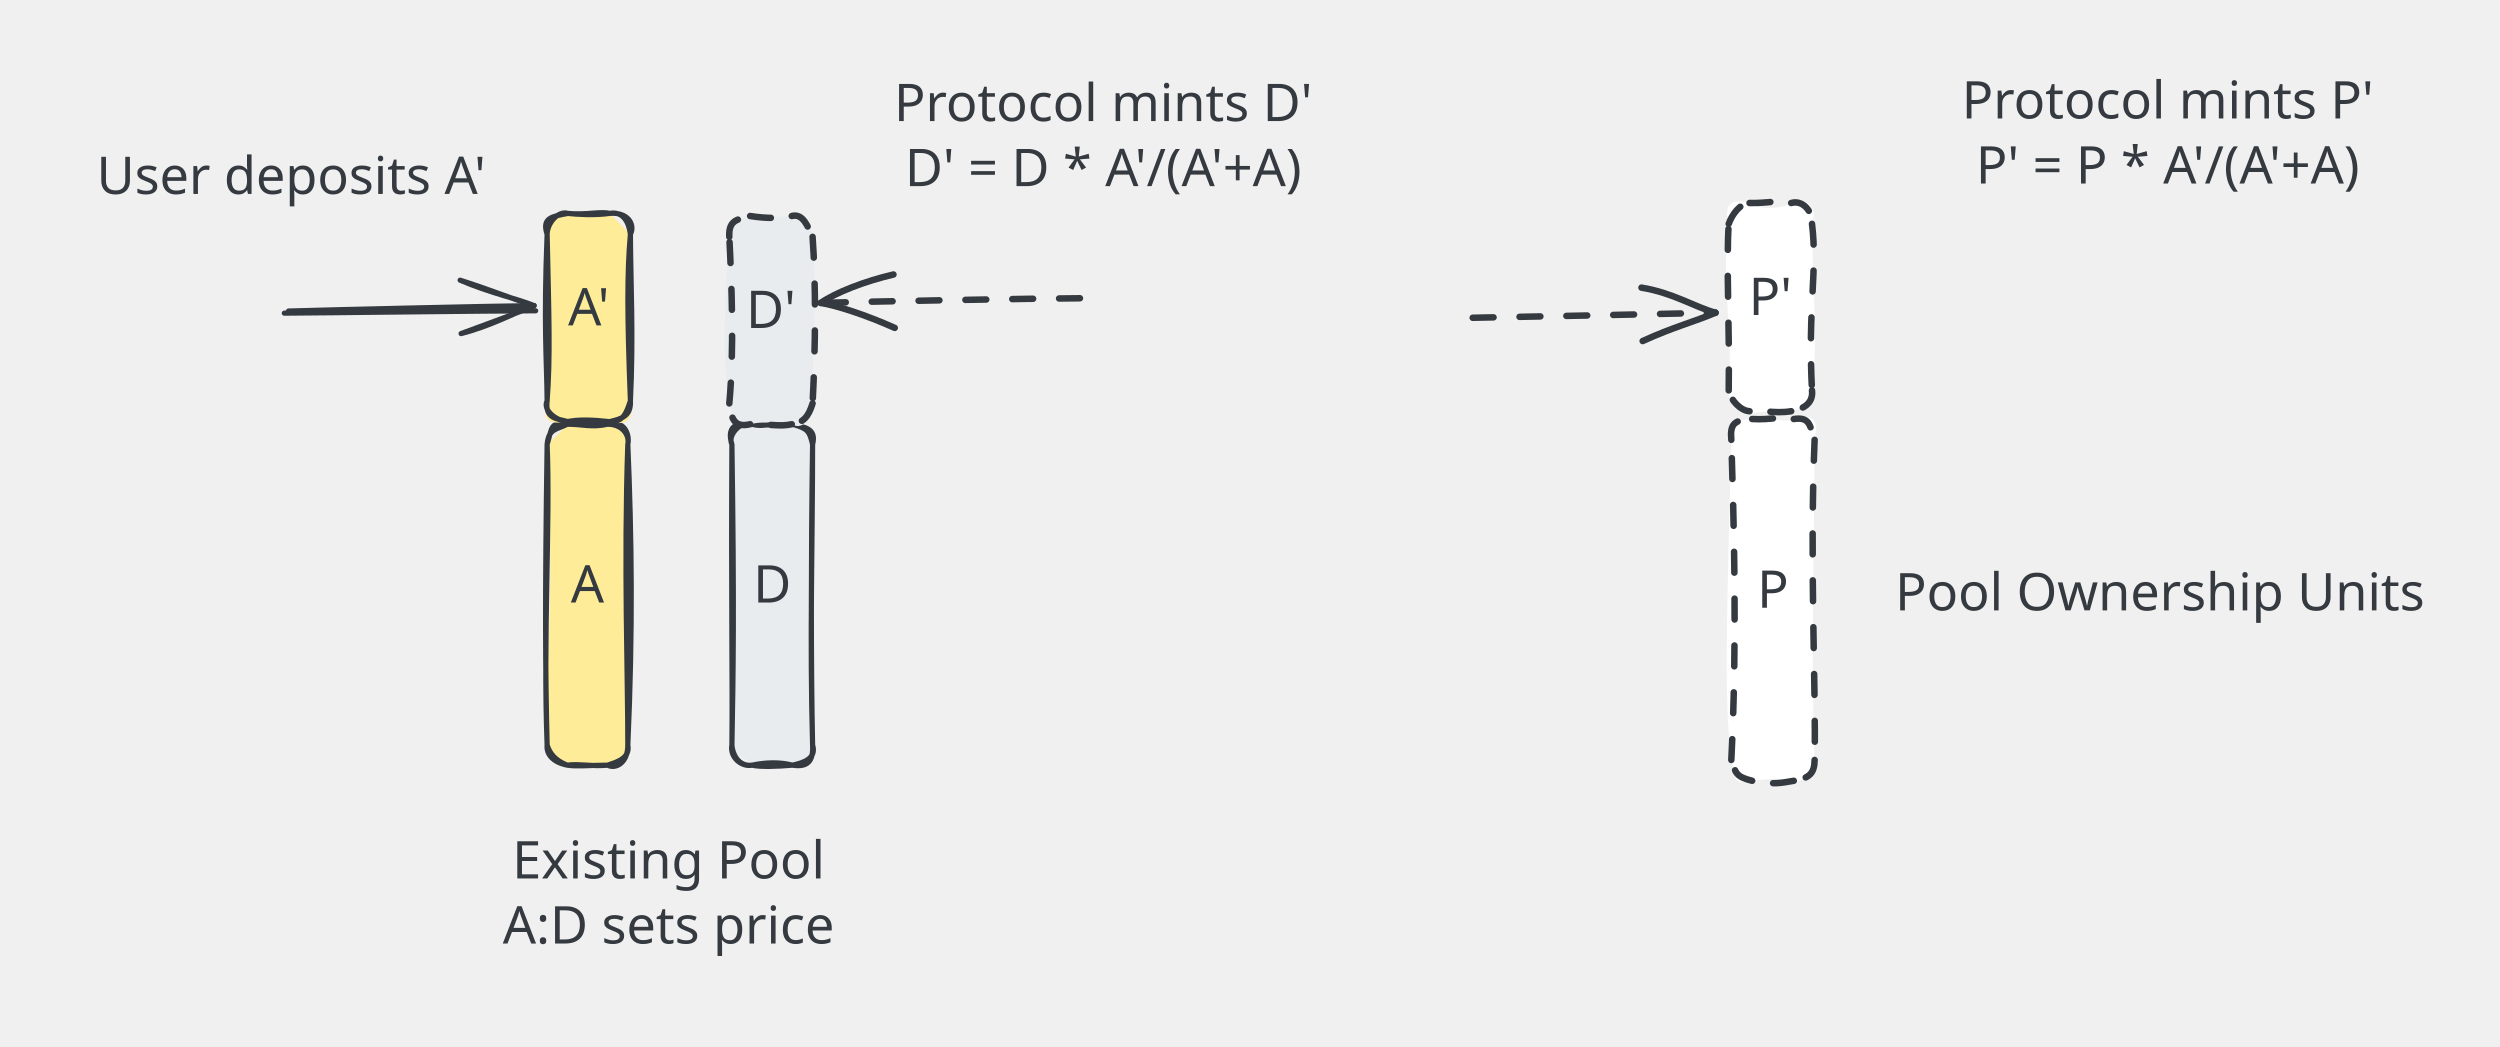
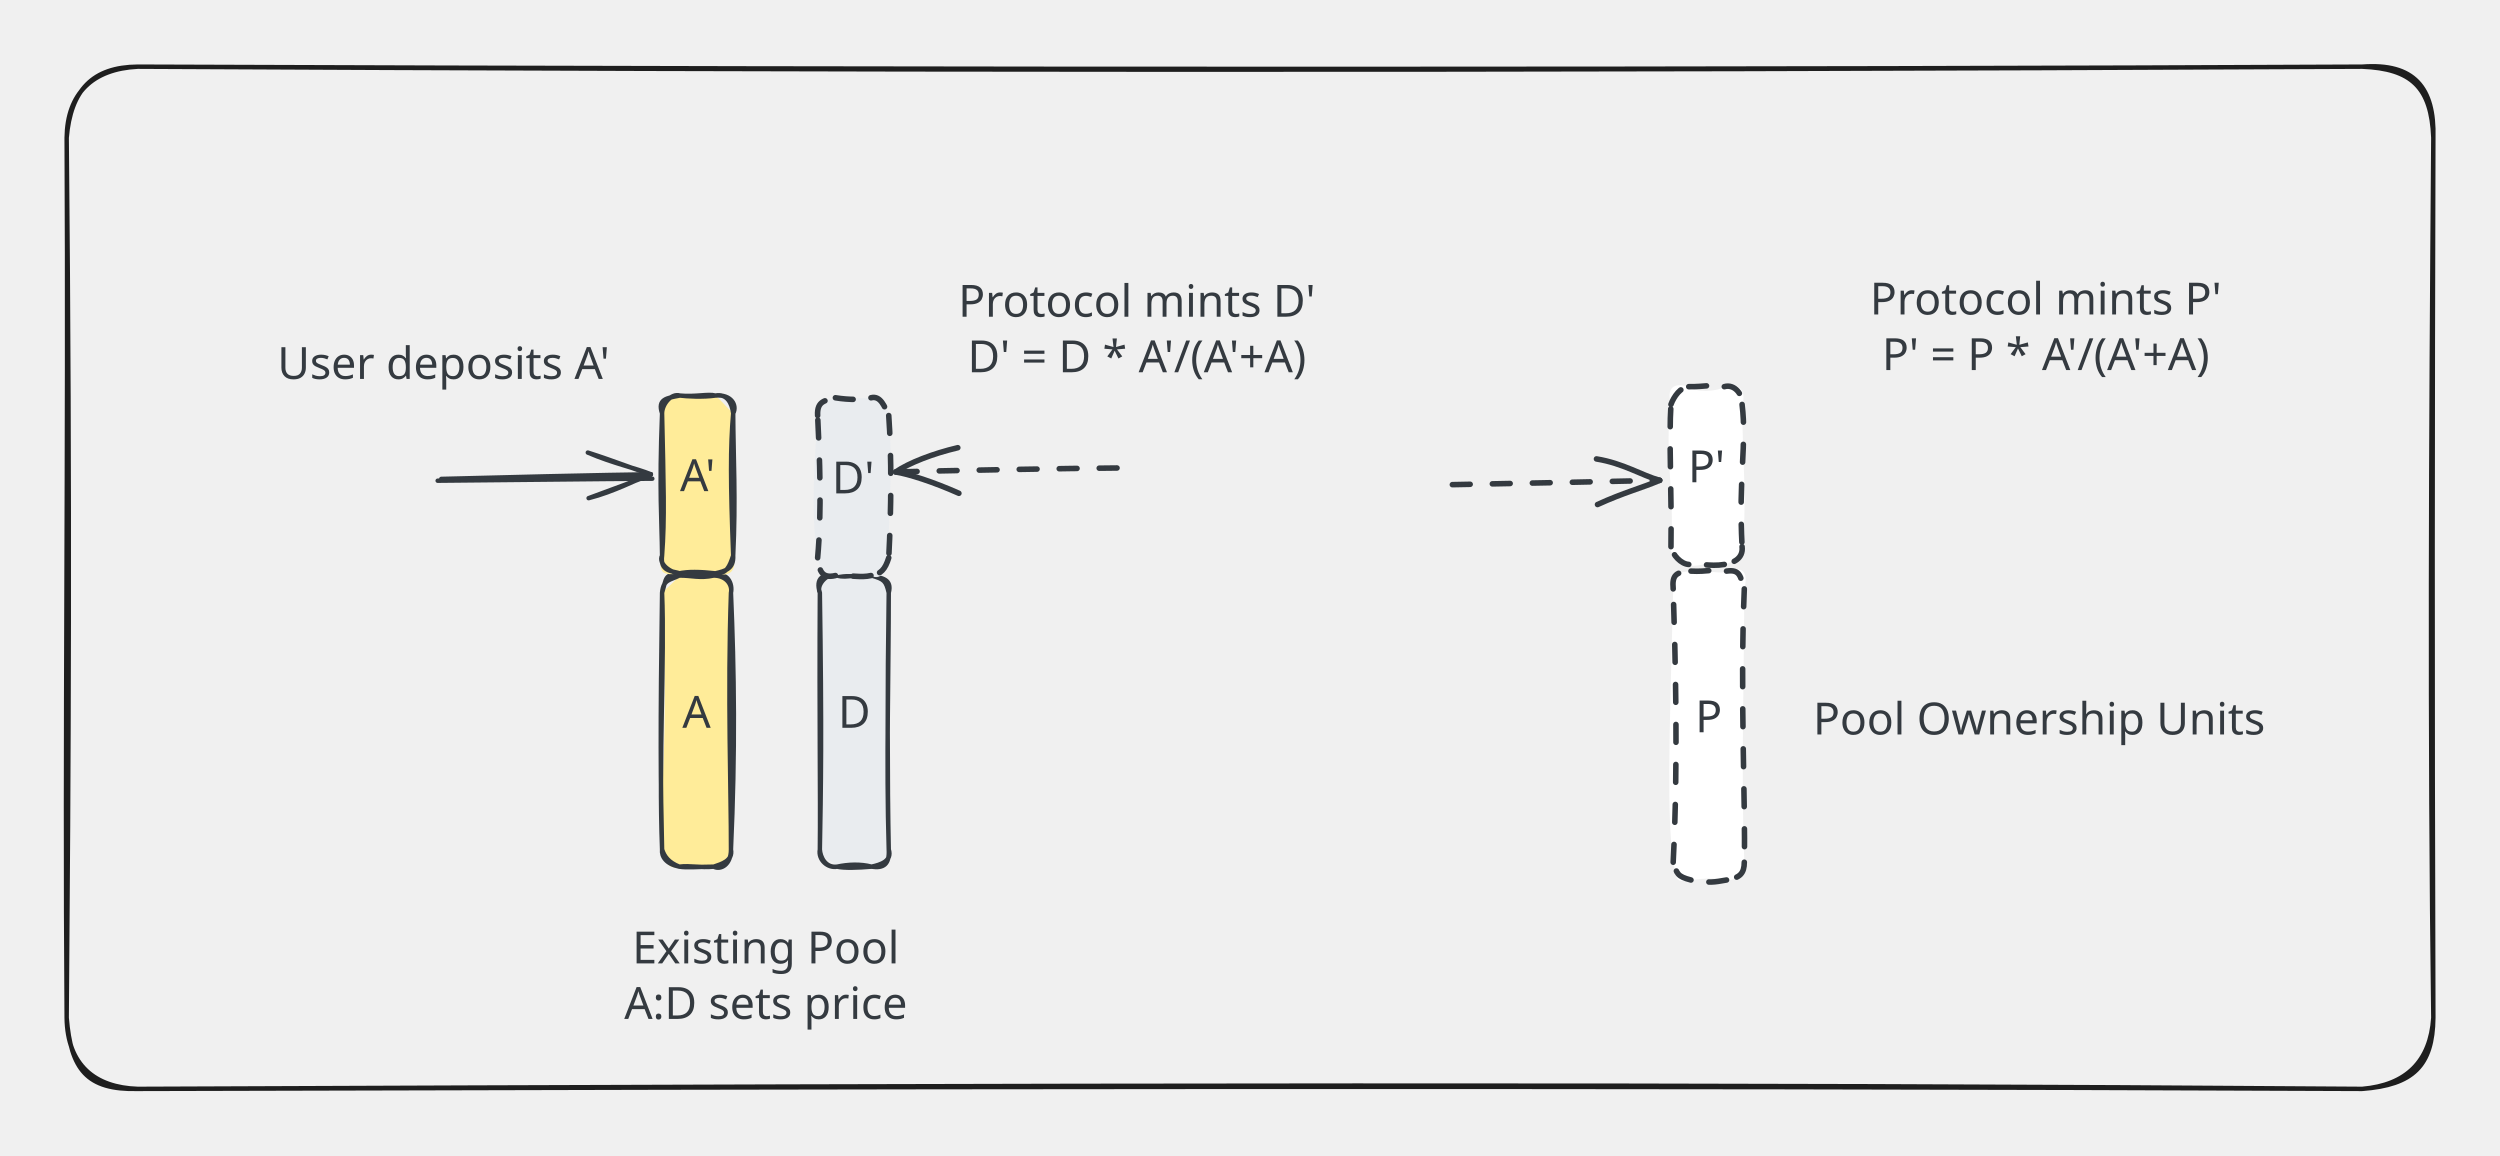
- <svg xmlns="http://www.w3.org/2000/svg" version="1.1" viewBox="0 0 960.57 402" width="1921.14" height="804">
+ <svg xmlns="http://www.w3.org/2000/svg" version="1.1" viewBox="0 0 1125 520" width="2250" height="1040">
  
-   eyJ2ZXJzaW9uIjoiMSIsImVuY29kaW5nIjoiYnN0cmluZyIsImNvbXByZXNzZWQiOnRydWUsImVuY29kZWQiOiJ4nN1bW1PbSFx1MDAxNn7Pr3CxXHUwMDBm7M4mSt8vqZpcdTAwMDfA3Fx0XHUwMDE4sFx0sJmihCzbMrJkJDlcdTAwMDam8t+nJVx1MDAxM0uWfLdcdTAwMDTOulLBbrXcp1vnO9+5+e9cdTAwMGal0kbw3DU3vpQ2zCdDt626p/c3PobjP0zPt1xcR11C0Wff7XlGNLNcdTAwMTVcdTAwMDRd/8vnz3q3qzWt4N51XHUwMDFmNMPtXGZuM22zYzqBryb+T30ulf6O/k8s5JlGoDtN24xuiC7Fa0Eg0qOnrlx1MDAxM61cdTAwMGJcdTAwMTmUhELI2HCG5ZfVeoFZV5dcdTAwMWK67ZvxlXBoo3tJrk6r7Zdr7Fx1MDAxOUfGXHUwMDFkPT3xvXq8bMOy7cvg2Y7E8l21+/iaXHUwMDFmeO6D+c2qXHUwMDA3rV9HkFx1MDAxOJ90l+f2mi3H9MPtw+Go29Vccit4jrZcdTAwMDeGo4Mz+FKKR57UJ47k8HN4XHUwMDA3kTS19o5ru1649r8wwTpcdTAwMDHx6ve68dBUXCI49XhOo2FcdTAwMWFSxnP6rzvCUFx1MDAwM8lcdTAwMTckwykt02q2glBaXGY0mXzxWFx1MDAxNDM6dFxuiGBMwnhcdTAwMGbh+t3DevT8/4pP2tM75mF4h9Oz7eRxOfXX4/qlJ7Gm4NeRn/FcdTAwMDbD+btpXHJLatmIplx1MDAwNeZTMNx5Qi3OXHUwMDFh9nHX3NlrNFx1MDAwZXf0o/vrXHUwMDBi/Oy5XHUwMDFiw3k/X9/F4ve6dX2gZZAjytRBSIlIrIe25Tyk92a7xkOsmFx1MDAxZlx1MDAxMlx1MDAxYskgYkTOXHUwMDA0XHUwMDE46EQoXHUwMDAwIFx1MDAxOEJUkrmhMH7P61xyXHUwMDA1zDVJXCLtpFx1MDAxYyFAR4BBiVhcdFx1MDAxOKY0XHKzkVx1MDAwNVx1MDAwNsRcdTAwMWGEobJcdTAwMGJBKZVAoCwwXHUwMDEwTVx1MDAwM1x1MDAwMVwiTkK1gGJ1JIxcXMiofJ5aXHUwMDE5S+U6waX1XHUwMDEyPlx1MDAwM1x1MDAwNEZG9/SOZT+PPMNIXdVcdTAwMTFubYxcZm3ZVjPU2lxyQ4lqeiNcblx1MDAxZFiKXFyGXHUwMDEzOla9njT/hlpHt1x1MDAxY9M7nMdqu57VtFx1MDAxY92uZsVQOzZcdTAwMGaG1ktLPKZ73TfDq+G4mFxuxun0hPBETCp9kUJSPD8m0ddcdTAwMWbshFwiO9h96Gzvnu/3XHUwMDFlK9f7641JkZiRXHUwMDA3PU1CYT70hNSGXGKm4Dfjp17r211cdTAwMGa89JE8cSq1ro1ku+Msxk9CMk6SuCiCn9BELCBcdTAwMTT+g1x1MDAxNMyNhfF7XnMscI1FiieARIzCXHUwMDExZFx1MDAxNMZPVGNcdTAwMTEksICESY54XHUwMDE2XHUwMDE5Y/iJMkGQeiBsdSSswE9cdTAwMDAlxC2an8pcdTAwMDXx01xms53mp/JcdTAwMWLyXHUwMDEzXHUwMDAyMj06xCQlyk9njM7PT/3tZlNcdTAwMDadr1x1MDAxNdC5uji7dM/L/UZ5vTGZXHSfXHUwMDEyxJFr+IRm81x1MDAxM5ej9Fx1MDAxNEv2i55cdTAwMDBcdTAwMTJcdTAwMTJcdTAwMDCGc3BcdTAwMWFzpKfBw//avr2pdT+Vz3Y+iYvb5nWluu95o2z1SyV1z3P7XHR++jj+e2fRnlmt7l3XPXLpXlbuL1x1MDAwZVx1MDAxYu3tu1x1MDAxYVuI9iTgyfRAQbRcdTAwMDfBxMBcZkNEkeB8ft5cdTAwMWK/6fXGXHUwMDE4plx1MDAxYeeRw4WR5Fx1MDAxMI1cIo5ArVx1MDAxOJ9cdTAwMTBcbo1E4aDysVVEyOB8zFx1MDAwN7hiZynoe0ZmkWLSXHUwMDA1XHUwMDE0c8XIbLMg6pvBXGKZ0GzzLblcdTAwMGZPTFx1MDAxZEpcdTAwMTWmKIc4MWFcdTAwMTYsr472atVcdTAwMWJcIlx1MDAxZu9cdTAwMWZbXHUwMDAxxe3mo167zlx1MDAxNZZ13W+Z+eJSprmvoNgsXHUwMDBm7oM49EZDl3CtuG9cdTAwMTZHbYPybf+FdNjzzcWB3r+6NcyT49nUN7hcdTAwMTlcdTAwMDJ0fPB17+Gb0yFeXHUwMDFi3Fx1MDAxOOfO2dF8lDqb+1x1MDAwNFx1MDAxN4CAJNxcbuE+PJH7uFx1MDAxNJJzXG7Q3CBcdTAwMWJ/mGvNfeqMNYojjWZQUDxcbjiCXG6iPlx1MDAwNDSJXCKwcYYkloRmITeG+jBcdTAwMTKUMZRH+mNp6lx1MDAxM1x1MDAwMlEuXHUwMDE20MtcdTAwMTWDvqKob1x1MDAwNiNkor6cqW9cdTAwMTIg8eSAj0MhKU9a2FmAvL/dr3Z653bvabdaMV9AXHUwMDAzeMetdWe9VF0gXHUwMDE54ObqfSq/XHUwMDE2h8hnXHUwMDE4c1x1MDAxNbaxMXWBRL7rXHUwMDE1glx1MDAxMlx1MDAxM8IwIPHkd0AggVxiyqQ2XHUwMDE2isDdJ8tcdTAwMGYsp1mquK5d+u5sfSmXfDPwS13PMsxl0Vx1MDAxObjdSdBcdTAwMWPZSVx1MDAxYYfzSjNcdTAwMTdGXHRejjTJlKI2gigsXHUwMDFjzM+arFLv7Tdd2dvqeKAsbm72+rs3a1x1MDAwZVJKxCBkVLGxXG7G2KijiiVMiZJcdTAwMTNkXHUwMDE5XHUwMDFlWVXEj2FcbmtcdTAwMTIskKJ29G6ZUlx1MDAxZYa4XHUwMDEwXHUwMDAynFTOQiFb802vVDe7rm8pZCxcdTAwMWY9Llx1MDAwYtLJ61x1MDAxN0mdXGKD9OhcdTAwMTCWXHUwMDEyQk5cdTAwMThcdTAwMDLz95r0TtjRzW3r8OXppbd9te/d3l3C2prDUlx1MDAxMKnhqJagXHUwMDE0jifdtFxillxmp0TJK4/DNFx1MDAxZTIpQOpr+Fx1MDAxOFc2y6NcdTAwMTBxXHUwMDE1MCoyezdXNkQlwlx1MDAxNL5d/aLiuYFrKNbqWEq2Unnzu1PeLP1ZKpf+UFx1MDAxOPn8763N/279562huqBQedDqIFx1MDAxNlx1MDAxZcermKVHf1x1MDAwMVhASjlJRj6z8Ds9372Wwahcblx1MDAwNTWoNFJcdTAwMTLGOFx1MDAxNTJcdTAwMTWNUqhcdFx1MDAwMSjgXHUwMDAysTBbWoxfLIkmiECAYoxIWGDKwlx1MDAxOWhcdTAwMWNSJYjycqCSXG4k2H6AbvW0JOA4j1x1MDAxNG02XHUwMDE3hF5HpuSCpmFcdTAwMWVcdTAwMTNcdJdiYj/QvWDbcurK+0zfYjr1+EpC5IZr9PzoxFx1MDAwMCdUMkqB8lx1MDAwZplyXoZcdTAwMWVTeDh6dyPRXHUwMDFkVlx1MDAxYXZdTkvSZk7B1v1gx+10rEBtuOIqOKeljHawXHUwMDE1oq9l6plTV3tIXkvDtFx1MDAxYn7jaKYtfleKNTn6MHz/18exsycqWfj6lNGv+Os+JP8ubGBcdTAwMTKhZCa4XHUwMDA2XHUwMDEyS8ZcdTAwMTYwMNOzf+vpIMhEN9Mgw8VTi+dkROKAIPbMMz6A4l9BMOPrZiaWyb6uZCZG4D49MZUwKlxuJ1x1MDAxMKtQiFNcdTAwMWGGXHUwMDE3XGJcdTAwMDFCXHUwMDEy01x1MDAwNlaF/NZ24lPSTpaGz3ReQzC1voThxNS3sjmESIbnN1x1MDAwNlx1MDAwNtr5hp8/udf48MBcdTAwMDe1Q/u4cZxva0X+xlx1MDAwMEKR8jBcdTAwMTLWb7nmivBVUIGJcIFVWJNHXHUwMDE4/3/QW3FbRW1vr+y0X1qntbZRgfSxtj1v3erYPTvrPFduL4SB0dc9sVx1MDAwNS9cdTAwMWLPudStXCJcdTAwMDdcdTAwMGJRXHUwMDE0K2RRrYpwYqyPwp5cckTpXHUwMDAy1eHxp7nWsYJcdTAwMDKv1DhcbpFCXHRCydg+gjLmxXVt0KhrQ6qQTEXxZFxmmMeUrkRIqZLKd+vaiOJ9KODbdW1UiipdzSCbTIj/ll1cdTAwMWJYTFx1MDAwNKZgoVx1MDAwMnAyf1x1MDAwZa561LZO3bZhXFxdtCtPnbvjo5f2uufgXHUwMDE0MFM+tlxcLe22XG6rQpzlUchcdTAwMTWT8t+shVx1MDAxZVx0+3HX2D+oMEUw1p5cdFu79Me8fLdcdTAwMDI9z8F3i1x1MDAxYZXl+I5PLDkhILCUXHUwMDE4oPlxNf4015zvJNawiLrzXHUwMDE5I4KyXHUwMDExkFG6mus65ddjKGrUQIxcdTAwMDMkXHUwMDA0XHUwMDE4XHUwMDE32GbZTjJcdTAwMDYgYO+c3X5btiuI7GZwQIbs3qjWJKY05jNcdTAwMTWTQ7xA9Pjc0lx1MDAwZptP5832xdHdtX6yf7xlXHUwMDFkVded51x1MDAxMFx1MDAwM1x1MDAxYVx1MDAxM3G1KV1sSsuSl/tcdLXwh5GScsQplmBMfjpbbuJUYi5AXHUwMDFlmabl8UhUSPJ2NeBUYaey+d2phIWdylx1MDAxYVWbZlx0VWy1iU/MXHUwMDA2S6q8OIFcdTAwMTdo4phcdTAwMWVSrymCleOgXHRCmaI2gWmm+5FiXHJAXGZcdTAwMTFhYZs+pcVUj/OoN0GFLMlUNLxumeRl8iGJU14xkzw9TiyNZJLDXHUwMDFmYTBMVDxcdTAwMWZcbi3iXHUwMDEyWWmYSdYwYFBcdTAwMTldobSBQMgyx/I7ZZaLrUBNTltN/r25Ul9GMV/AjddcdTAwMWbMTm+Ho6vd0zvz/MAse1x1MDAxN53eulx1MDAxYlx1MDAxZES4JsWYbpGBXHUwMDFiX0znXHUwMDE4XHUwMDAyUMMq2IFUMFx0ydhmz6xcdTAwMWIvpHJcdTAwMTk4Tlx1MDAwNNbv0TnGXHUwMDA0W8p8LOc1hF2VZ31F5n7L6pZqjqUkfGsnYapcZlx1MDAwYnn1XHUwMDFmXvG/oXe7l4E62aG1VI/Sqr9cdTAwMWVPLM3GXHUwMDBmy+xvZ1x1MDAxNSvwdMfv6p7acphcdTAwMWOIYFx1MDAxZuLLjFx1MDAxOOPnh5//XHUwMDAwu4NcdTAwMTgxIn0=
+   eyJ2ZXJzaW9uIjoiMSIsImVuY29kaW5nIjoiYnN0cmluZyIsImNvbXByZXNzZWQiOnRydWUsImVuY29kZWQiOiJ4nN1cXGlT20pcdTAwMTb9zq9wMVx1MDAxZph5XHUwMDEzlN6XVL1cdTAwMGaA2Vx0mMVcdTAwMDSYvKKELNsysmQkOVx1MDAwNl7lv7+WTCxZ8m5cdJxxUlx1MDAwNLda7kX39Lnn3uv8vVYqrVx1MDAwNy9cdTAwMWRz/Utp3Xw2dNuqeXpv/VPY/sP0fMt11CVcdTAwMTS9992uZ0Q9m0HQ8b98/qx3OlrDXG5cdTAwMWVcXPdRM9x2/zbTNtumXHUwMDEz+Krj/9T7Uunv6GdiIM80XHUwMDAy3WnYZnRDdClcdTAwMWVcdTAwMGJcdTAwMDKRbj11nWhcXMigJFx1MDAxNELGXHUwMDA2PSy/rMZcdTAwMGLMmrpcXNdt34yvhE3rnUtyfXrVer3BnnFk3NPTXHUwMDEz36vFw9Yt275cZl7saFq+q1ZcdTAwMWZf81x1MDAwM899NL9ZtaD5a1x1MDAwYlx1MDAxMu3j7vLcbqPpmH64fDhodTu6YVx1MDAwNS/R8sCgtb9cdTAwMDdfSnHLs3rHkVx1MDAxY7xcdTAwMGbvIJKmxt5xbddcdTAwMGLH/lx1MDAxNyZYJyBcdTAwMWX9QTdcdTAwMWVcdTAwMWJqXG5OLe5Tr5uGlHGf3tuKMNRA8lx1MDAwNcmgS9O0XHUwMDFhzSCcLVx1MDAwNppMvng8XHUwMDE1M9p0XG6IYEzCeFxy4fidw1r0/P+Kd9rT2+ZheIfTte3kdjm1t+36ZSexpeC3lp/xXHUwMDAyw/67aVx1MDAwYkta2ZClXHUwMDA15nMwWHnCLM7q9nHH3Nmr11x1MDAwZnf0o4ebXHUwMDBi/OK564N+P99+i6ff7dT0vpVBjihTXHUwMDFiISVcIrFcdTAwMWTalvOYXpvtXHUwMDFhj7FhriVcdTAwMTaSQcTQPFx1MDAxM2CgY6FcdTAwMDCAYFxiUUlmhsLoNa82XHUwMDE0MNckiayTcoRcdTAwMDBcdTAwMWRcdTAwMDJcdTAwMDYlYilgmNI0zHpcdTAwMTZcdTAwMThcdTAwMTBrXHUwMDEwhsYuXHUwMDA0pVRcdTAwMDKBssBANFxyXHUwMDA0iDhcdM1cdTAwMDKK5ZEwdCFj8nlaZTwr11x0Lq3X8Fx1MDAxOSAw1Lqnty37ZehcdTAwMTlG5qq2cGt9qGnLtlx1MDAxYaHVrlx1MDAxYmqqpjdk0IGlyGXQoW3Vasnj31Dj6JZjeoeznNquZzUsR7evstNQKzZcdTAwMGZcdTAwMDanl5Z4TFx1MDAwZrpvhlfDdjFcdTAwMTGMk+lcdOGxmFT2XCKFpHh2TKKvP9hcdEV2sPvY3t493+8+VW72V1x1MDAxYpNcItEjXHUwMDBmelx1MDAxYYfCfOhcdKlcdTAwMDVcdTAwMTFMwW/GT93mt/sueO0heeJUqlx1MDAxZFx1MDAxYslW25mPn4RknCRxUVx1MDAwND+hsVhAKPxcdTAwMGIpmFx1MDAxOVx1MDAwYqPXvOJY4Fx1MDAxYYtcZk9cdTAwMDCJXHUwMDE4hUPIKIyfqMZcIkhgXHUwMDAxXHSTXHUwMDFj8SwyRvBcdTAwMTNlgiD1QNjySFiCn1x1MDAwMEpMt2h+Klx1MDAxN8RPU47tND+V35GfXHUwMDEwkOnWXHUwMDAxJilRfjpjdHZ+6m03XHUwMDFhMmh/rYD29cXZpXte7tXLq43JjHxKXHUwMDEwR67yXHRN5ycuh+kpntkvelx1MDAwMkhIXHUwMDAwXHUwMDE4zsFpzJGe+lx1MDAwZv9r6+622tksn+1siou7xk3lat/zhtnql0nqnuf2XHUwMDEy/PRp9OdOoz3z6mrvpuaRS/ey8nBxWG9t31fZXFy0J1x1MDAwMU+GXHUwMDA3XG6iPVxixlxuM1xmXHUwMDExRYLz2Xlv9KJXXHUwMDFiY5hqnEdcdTAwMGVcdTAwMTdGkkM0jDhcdTAwMDK1YnxCKDRcdTAwMTLJQeVjK0XI4GzMXHUwMDA3uGJnKehHKrPIMOlcdTAwMWOGuaQy2yiI+qYwQkaabbwn9+GxoUOpZIpyiFx1MDAxM1x1MDAxZKbB8vpor3p1S+TTw1MzoLjVeNKrN7nCsqb7TTNfXFzKNPdcdTAwMTWkzfLgPohDbzR0XHRXivumcdQ2KN/1XkmbvdxeXHUwMDFj6L3rO8M8OZ5Off2bIUDHXHUwMDA3X/dcdTAwMWW/OW3itcCtce6cXHUwMDFkzUap07lPcFx1MDAwMVxiSMKtXHUwMDEw7sNjuY9LITmnXHUwMDAwzVxmstGbudLcp/ZYoziyaFx1MDAwNlx1MDAwNcXDgCOoIOpDQJMoXHUwMDAyXHUwMDFiZ0hiSWhcdTAwMTZyI6hcdTAwMGYjQVx1MDAxOUN5hD9cdTAwMTamPiFcdTAwMTDlYlx1MDAwZbtcXFL0XHUwMDE1RX1TXHUwMDE4IaP6cqa+cYDE41x1MDAwNVx1MDAxZodCUp48YadcdTAwMDHy4W7/qt09t7vPu1dcdTAwMTXzXHUwMDE11IF33FxcddZL5Vx1MDAwNZJcdTAwMDI3V+9T+bU4RD7DmCvZxkbkXHUwMDA1XHUwMDEy8a43XGJKTFxiw4DEnT9cdTAwMDCBXHUwMDA0XCIok9ZYKFx1MDAwMnefLT+wnEap4rp26buz9aVcXPLNwC91PMswXHUwMDE3RWfgdsZBc2glaVx1MDAxY846m5kwSvBipEkmJLVcdTAwMTFEYeJgdtZklVp3v+HK7lbbXHUwMDAzZXF7u9fbvV1xkFJcIvqSUWljJcbYsKOKJUxNJSfIMjw0qohcdTAwMWbDXHUwMDA01iRYIEXt6MNcIqU8lLhcdTAwMTBcdTAwMDKcNM5CIVv1Ta9UMzuubylkLK5cdTAwMWVcdTAwMTdcdTAwMDXp+PGLpE6EQbp1XHUwMDAwS1x0ISdcZoHZa026J+zo9q55+Pr82t2+3vfu7i9hdcVhKYjUcJRLUFx1MDAwNseTblpcdTAwMDRLhlNTySuOwzRcdTAwMWUyKUDqY/hcYlc2y6NcdTAwMTBxJVx1MDAxOFx1MDAxNZl9mCtcdTAwMWKiXHUwMDEyYVxu3y9/UfHcwDVcdTAwMTRrtS01t1J547tT3ij9WSqX/lBcdTAwMTj5/O+tjf9u/ee9oTrnpPKg1b5cdTAwMTZcdTAwMWXFq5ilW39cdTAwMDFYQEo5SSqfafidXHUwMDFj715JMaqkoFx1MDAwNpVFSsJcdTAwMTinQqbUKIWaXHUwMDEwgFx1MDAwMi5cdTAwMTBcdTAwMGKjpcX4xZJoglxiXHUwMDA0KMaIhFx0piycgcYhVVx1MDAxM1FeXHUwMDBlVLNcdTAwMDJcdLbvo1s9LVx0OM4jRJuNXHUwMDA1obeWXHSxoEmYx0TChZjYXHUwMDBmdC/Ytpya8j7Tt5hOLb6SmHLdNbp+tGOAXHUwMDEzKlx1MDAxOaVA+YdMOS9cdTAwMDOPKdxcdTAwMWO9s56oXHUwMDBlK1xyqi4nXHUwMDA1aTO7YOt+sOO221agXHUwMDE2XFxxXHUwMDE1nNOzjFawXHUwMDE1oq9p6pldV2tIXkvDtFx1MDAxM37icKQt/q1cdTAwMTRbcvRm8Ptfn0b2XHUwMDFla2ThazNjX/HHrSX/nfuASUjJjLhcdTAwMDZcdTAwMTJLxuY4YCZH/1bTQZCJaqZ+hIunXHUwMDA2z+lcdTAwMTCJXHUwMDA1QeyZZ3xcdTAwMDDFv4JgxlftmFgk+rrUMTFcdTAwMDT3yYGpxKGicFx1MDAwMrGSQpzSUF4gXHUwMDA0XGJJdOufKuS3Pic2k+dkafBMZz1cYibmlzBcdTAwMWNcdTAwMWL6VmdcdTAwMGUhkuHZXHUwMDBmXHUwMDAzXHUwMDAz7XzDL5vuXHI+PPBB9dA+rlx1MDAxZudbWpH/YVx1MDAwMKFIeVx1MDAxOInTb7HiivBVUIKJcIGVrMlDxv9cdTAwMWbUVtxdoZa3V3Zar83TasuoQPpU3Z41b3Xsnp21Xyp3XHUwMDE3wsDo657Ygpf1l1xc8laRg4UoilxysqhSRThW66OwZlx1MDAwM1E6R3Z49G6utFZQ4JVcdTAwMWFHIVIoQSip7SMoY15cXNVcdTAwMDaNqjakkmRKxZNcdTAwMTFgXHUwMDFlkbpcdTAwMTIhpUoqP6xqI9L7UMD3q9qoXHUwMDE0lbqaQjZcdTAwMTmJ/55VXHUwMDFiWIxcdTAwMDWmYKFcdTAwMDFwMntcZu7qqGWdui3DuL5oVZ7b98dHr61Vj8EpYKZ8bLlcXNhtXHUwMDE5VoU4y6OQKyblv1lcdD1cdTAwMTL2066xf1BhimCsPVx1MDAxMzZ36Y9Z+W5cdHqege/mPVRcdTAwMTbjOz425YSAwFJigGbH1ejdXFxxvpNYw1wiqs5njFxiyoZARulyruuEb4+hqFBcdTAwMDMxXHUwMDBlkFx1MDAxMGCUsM2ynWRcZkDAPji6/b5sV1x1MDAxMNlN4YBcZtm9U65JTCjMZ0qTQzyHenxp6oeN5/NG6+Lo/kY/2T/eso6uVp3nXHUwMDEwXHUwMDAzXHUwMDFhXHUwMDEzcbYpnWxKzyUv91x1MDAxM2rhXHUwMDE3IyXliFMswYj4dDbdxKnEXFyAPFwiTYvjkShJ8n454FRip7Lx3amEiZ3KXG5lm6ZNqthsXHUwMDEzXHUwMDFmXHUwMDFiXHKWVHlxXHUwMDAyz1HEMVlSryiCleOgXHRCmaI2gWmm+pFiXHJAXGZcdTAwMTFhYZk+pcVkj/PIN0GFLMmUXHUwMDFhXrVI8lwi8ZDELi9cdTAwMTlJnqxcdTAwMTNLQ5Hk8EtcdTAwMThcZlx1MDAxM6Xnw0mLOEVWXHUwMDFhRJI1XGZcdTAwMThUh65Q1kAgZJlt+Z1cIsvFZqDGh63Gf99cXJkvo5jP4cbrj2a7u8PR9e7pvXl+YJa9i3Z31Vx1MDAwZlx1MDAxZES4JsWIapG+XHUwMDFiX0zlXHUwMDE4XHUwMDAyUMNK7EAqmIRkZLFn1o1cdTAwMTdSuVxmXHUwMDFjJ4T1R1SOMcFcdTAwMTY6Plx1MDAxNvNcdTAwMWHCqsqznlwic79pdUpVx1IzfG8nYeJcdTAwMWNcbo9gsbGePcFcdTAwMTRcdTAwMDF1MMzxjVvvYevs+nR3565s1DdcdTAwMGaru9vsbGe1hTZhUFx1MDAwM4wq+UhIhJRhhKJcdTAwMDRBp1x1MDAxMVxuzfDPRIRcdTAwMDae7vhcdTAwMWTdU7YzwrdcdTAwMDdsRPFcdTAwMThh2eqx6HuhjOTxv7MsXHUwMDE0xFx1MDAxYVx1MDAwN1ihtFx1MDAxMCBSzFOd3bfUtTemWtc7nctAfeRgamppVu1ccsjxx6z/sMze9uRccl57W0NoZ2a01p9rP/9cdTAwMDHGXHUwMDE1wG8ifQ==
  <defs>
    <style class="style-fonts">
      @font-face {
        font-family: "Virgil";
        src: url("https://unpkg.com/@excalidraw/excalidraw@undefined/dist/excalidraw-assets/Virgil.woff2");
      }
      @font-face {
        font-family: "Cascadia";
        src: url("https://unpkg.com/@excalidraw/excalidraw@undefined/dist/excalidraw-assets/Cascadia.woff2");
      }
      @font-face {
        font-family: "Assistant";
        src: url("https://unpkg.com/@excalidraw/excalidraw@undefined/dist/excalidraw-assets/Assistant-Regular.woff2");
      }
    </style>
  </defs>
-   <rect x="0" y="0" width="960.57" height="402" fill="transparent" />
-   <g stroke-linecap="round" transform="translate(210.22 163) rotate(0 15.5 65.5)">
+   <rect x="0" y="0" width="1125" height="520" fill="transparent" />
+   <g stroke-linecap="round" transform="translate(297.935 259) rotate(0 15.5 65.5)">
    <path d="M7.75 0 C10.16 0.44, 13.14 0.59, 23.25 0 C26.1 -0.45, 29.89 0.73, 31 7.75 C30.56 43.98, 33.91 84.67, 31 123.25 C30.91 127.12, 25.15 131.38, 23.25 131 C15.95 132.97, 16.11 131.33, 7.75 131 C3.2 132.26, 1.66 129.87, 0 123.25 C-1.57 98.58, 3.41 79.34, 0 7.75 C3.21 4.49, 5.12 3.39, 7.75 0" stroke="none" stroke-width="0" fill="#ffec99" />
    <path d="M7.75 0 C13.46 -0.04, 17.01 1.36, 23.25 0 M7.75 0 C10.68 -0.3, 14.06 -0.36, 23.25 0 M23.25 0 C29.38 -1.82, 31.87 3.61, 31 7.75 M23.25 0 C29.08 0.01, 31.75 4.38, 31 7.75 M31 7.75 C32.5 42.84, 33 79.13, 31 123.25 M31 7.75 C29.4 53.5, 31.06 98.26, 31 123.25 M31 123.25 C31.97 128.4, 26.68 129.82, 23.25 131 M31 123.25 C31.05 130.15, 26.35 132.62, 23.25 131 M23.25 131 C15.9 131.04, 11.42 131.57, 7.75 131 M23.25 131 C17.32 131.59, 12.51 130.36, 7.75 131 M7.75 131 C2.95 129.1, 1 126.43, 0 123.25 M7.75 131 C1.92 129.83, -0.36 126.55, 0 123.25 M0 123.25 C-1.59 81.82, 1.24 37.52, 0 7.75 M0 123.25 C-0.69 95.11, -0.87 67.58, 0 7.75 M0 7.75 C1.94 1.41, 1.16 -1.08, 7.75 0 M0 7.75 C0.59 1.55, 3.58 2.16, 7.75 0" stroke="#343a40" stroke-width="2" fill="none" />
  </g>
-   <g transform="translate(219.16 216) rotate(0 6.56 12.5)">
+   <g transform="translate(306.875 312) rotate(0 6.56 12.5)">
    <text x="6.56" y="0" font-family="Virgil, Segoe UI Emoji" font-size="20px" fill="#343a40" text-anchor="middle" style="white-space: pre;" direction="ltr" dominant-baseline="text-before-edge">A</text>
  </g>
-   <g stroke-linecap="round" transform="translate(281.22 163) rotate(0 15.5 65.5)">
+   <g stroke-linecap="round" transform="translate(368.935 259) rotate(0 15.5 65.5)">
    <path d="M7.75 0 C12.71 -2.74, 17.28 -2.3, 23.25 0 C27.08 -1.8, 33.54 5.45, 31 7.75 C27.53 31.5, 31.91 62.65, 31 123.25 C34.5 125.1, 29.51 129.11, 23.25 131 C18.42 131.53, 12.28 130.87, 7.75 131 C5.58 127.47, 1.05 128.67, 0 123.25 C-0.87 86.54, 1.54 47.11, 0 7.75 C-0.94 3.58, 3.78 -1.05, 7.75 0" stroke="none" stroke-width="0" fill="#e9ecef" />
    <path d="M7.75 0 C12.52 1.44, 16.63 -1.17, 23.25 0 M7.75 0 C10.66 0.41, 14.2 0.33, 23.25 0 M23.25 0 C28.95 1.66, 29.78 2.39, 31 7.75 M23.25 0 C27.66 1.18, 32.63 1.42, 31 7.75 M31 7.75 C31.01 43.59, 29.83 83.48, 31 123.25 M31 7.75 C30.37 50.23, 30.37 93.15, 31 123.25 M31 123.25 C31.39 129.88, 28.76 131.85, 23.25 131 M31 123.25 C32.64 128.46, 27.39 130.12, 23.25 131 M23.25 131 C18.28 129.69, 12.73 129.94, 7.75 131 M23.25 131 C17.07 131.52, 10.98 131.73, 7.75 131 M7.75 131 C2.48 131.65, 0.19 126.65, 0 123.25 M7.75 131 C3.74 131.81, -0.89 128.04, 0 123.25 M0 123.25 C0.29 97.31, -0.34 67.34, 0 7.75 M0 123.25 C0.5 96.88, 0.94 70.09, 0 7.75 M0 7.75 C-1.95 3.92, 4.26 -1.96, 7.75 0 M0 7.75 C-2.08 1.06, 1.42 -0.98, 7.75 0" stroke="#343a40" stroke-width="2" fill="none" />
  </g>
-   <g transform="translate(288.92 216) rotate(0 7.8 12.5)">
+   <g transform="translate(376.635 312) rotate(0 7.8 12.5)">
    <text x="7.8" y="0" font-family="Virgil, Segoe UI Emoji" font-size="20px" fill="#343a40" text-anchor="middle" style="white-space: pre;" direction="ltr" dominant-baseline="text-before-edge">D</text>
  </g>
-   <g stroke-linecap="round" transform="translate(210.22 82) rotate(0 16 40)">
+   <g stroke-linecap="round" transform="translate(297.935 178) rotate(0 16 40)">
    <path d="M8 0 C12.73 -0.22, 13.21 -0.78, 24 0 C27.36 2.92, 28.42 4.74, 32 8 C29.02 26.33, 33.09 42.39, 32 72 C33.86 78.78, 30.4 81.96, 24 80 C21.96 77.01, 14.47 81.91, 8 80 C0.97 81.1, -2.11 80.24, 0 72 C-2.18 53.49, -0.25 36.81, 0 8 C0.44 1.15, 5.12 -1.47, 8 0" stroke="none" stroke-width="0" fill="#ffec99" />
    <path d="M8 0 C11.2 0.38, 18.3 0.82, 24 0 M8 0 C14.85 0.68, 20.79 -0.89, 24 0 M24 0 C29.27 -0.98, 31.42 3.45, 32 8 M24 0 C31.17 -0.66, 33.89 4.42, 32 8 M32 8 C30.68 23.02, 30.75 39.47, 32 72 M32 8 C32.09 27.31, 33.22 46.78, 32 72 M32 72 C32.34 78.14, 28.27 78.95, 24 80 M32 72 C30.43 76.85, 29.05 80.33, 24 80 M24 80 C16.63 81.38, 11.15 78.86, 8 80 M24 80 C17.1 79.22, 11.4 79.16, 8 80 M8 80 C4.31 78.85, -0.95 79.28, 0 72 M8 80 C4.01 79.95, -1.88 75.76, 0 72 M0 72 C-0.13 56.58, -1.39 43.37, 0 8 M0 72 C1.26 55.17, 0.69 40, 0 8 M0 8 C0.04 3.8, 4.18 -1.16, 8 0 M0 8 C-2.11 1.67, 1.84 1.16, 8 0" stroke="#343a40" stroke-width="2" fill="none" />
  </g>
-   <g transform="translate(217 109.5) rotate(0 9.22 12.5)">
+   <g transform="translate(304.715 205.5) rotate(0 9.22 12.5)">
    <text x="9.22" y="0" font-family="Virgil, Segoe UI Emoji" font-size="20px" fill="#343a40" text-anchor="middle" style="white-space: pre;" direction="ltr" dominant-baseline="text-before-edge">A'</text>
  </g>
-   <g stroke-linecap="round" transform="translate(280.22 83) rotate(0 16 40)">
+   <g stroke-linecap="round" transform="translate(367.935 179) rotate(0 16 40)">
    <path d="M8 0 C15.68 -0.15, 19.57 0.54, 24 0 C25.85 -1.59, 32.2 4.33, 32 8 C34.27 32.54, 31.42 57.62, 32 72 C32.03 76.39, 28.76 82.84, 24 80 C16.55 79.14, 12.7 78.88, 8 80 C6.1 79.78, 1.83 80.35, 0 72 C-2.39 56.56, -2.46 42.28, 0 8 C1.74 -0.61, 4.24 1.85, 8 0" stroke="none" stroke-width="0" fill="#e9ecef" />
    <path d="M8 0 C14.41 1.04, 20.76 0.9, 24 0 M24 0 C28.39 -1.14, 30.13 4.09, 32 8 M32 8 C33.31 26.37, 33.15 49.96, 32 72 M32 72 C30.38 77.26, 28.36 79.43, 24 80 M24 80 C19.37 81.08, 14.87 79.78, 8 80 M8 80 C1.54 81.56, 0.69 77.27, 0 72 M0 72 C1.91 51.43, 0.9 25.98, 0 8 M0 8 C-0.4 1.08, 3.87 1.28, 8 0" stroke="#343a40" stroke-width="2.5" fill="none" stroke-dasharray="8 10" />
  </g>
-   <g transform="translate(285.76 110.5) rotate(0 10.46 12.5)">
+   <g transform="translate(373.475 206.5) rotate(0 10.46 12.5)">
    <text x="10.46" y="0" font-family="Virgil, Segoe UI Emoji" font-size="20px" fill="#343a40" text-anchor="middle" style="white-space: pre;" direction="ltr" dominant-baseline="text-before-edge">D'</text>
  </g>
-   <g transform="translate(186.22 322) rotate(0 70.67 25)">
+   <g transform="translate(273.935 418) rotate(0 70.67 25)">
    <text x="70.67" y="0" font-family="Virgil, Segoe UI Emoji" font-size="20px" fill="#343a40" text-anchor="middle" style="white-space: pre;" direction="ltr" dominant-baseline="text-before-edge">Existing Pool </text>
    <text x="70.67" y="25" font-family="Virgil, Segoe UI Emoji" font-size="20px" fill="#343a40" text-anchor="middle" style="white-space: pre;" direction="ltr" dominant-baseline="text-before-edge">A:D sets price</text>
  </g>
-   <g transform="translate(30 59) rotate(0 81.89 12.5)">
+   <g transform="translate(117.715 155) rotate(0 81.89 12.5)">
    <text x="81.89" y="0" font-family="Virgil, Segoe UI Emoji" font-size="20px" fill="#343a40" text-anchor="middle" style="white-space: pre;" direction="ltr" dominant-baseline="text-before-edge">User deposits A'</text>
  </g>
-   <g transform="translate(330.52 31) rotate(0 93.37 25)">
+   <g transform="translate(418.235 127) rotate(0 93.37 25)">
    <text x="93.37" y="0" font-family="Virgil, Segoe UI Emoji" font-size="20px" fill="#343a40" text-anchor="middle" style="white-space: pre;" direction="ltr" dominant-baseline="text-before-edge">Protocol mints D'</text>
    <text x="93.37" y="25" font-family="Virgil, Segoe UI Emoji" font-size="20px" fill="#343a40" text-anchor="middle" style="white-space: pre;" direction="ltr" dominant-baseline="text-before-edge">D' = D * A'/(A'+A)</text>
  </g>
  <g stroke-linecap="round">
-     <g transform="translate(110.3718 119.8805) rotate(0 47.4241 -0.3575255)">
+     <g transform="translate(198.0868 215.8805) rotate(0 47.4241 -0.3575255)">
      <path d="M-1.13 0.44 C14.61 0.36, 79.5 -0.47, 95.44 -0.47 M0.48 -0.37 C16.03 -0.84, 79.29 -2.31, 94.8 -2.46" stroke="#343a40" stroke-width="2" fill="none" />
    </g>
-     <g transform="translate(110.3718 119.8805) rotate(0 47.4241 -0.3575255)">
+     <g transform="translate(198.0868 215.8805) rotate(0 47.4241 -0.3575255)">
      <path d="M66.79 8.29 C78.24 5.42, 88.64 -0.28, 94.8 -2.46 M66.79 8.29 C78.63 3.89, 89.35 0.12, 94.8 -2.46" stroke="#343a40" stroke-width="2" fill="none" />
    </g>
-     <g transform="translate(110.3718 119.8805) rotate(0 47.4241 -0.3575255)">
+     <g transform="translate(198.0868 215.8805) rotate(0 47.4241 -0.3575255)">
      <path d="M66.43 -12.22 C78.03 -7.24, 88.56 -5.09, 94.8 -2.46 M66.43 -12.22 C78.3 -8.45, 89.16 -4.05, 94.8 -2.46" stroke="#343a40" stroke-width="2" fill="none" />
    </g>
  </g>
  <mask />
  <g stroke-linecap="round">
-     <g transform="translate(415.22 115) rotate(0 -49.5 1)">
+     <g transform="translate(502.935 211) rotate(0 -49.5 1)">
      <path d="M-0.28 -0.4 C-17.08 -0.36, -83.28 0.87, -99.87 1.39" stroke="#343a40" stroke-width="2.5" fill="none" stroke-dasharray="8 10" />
    </g>
-     <g transform="translate(415.22 115) rotate(0 -49.5 1)">
+     <g transform="translate(502.935 211) rotate(0 -49.5 1)">
      <path d="M-71.93 -9.53 C-83.08 -6.91, -93.99 -2.67, -99.87 1.39" stroke="#343a40" stroke-width="2.5" fill="none" />
    </g>
-     <g transform="translate(415.22 115) rotate(0 -49.5 1)">
+     <g transform="translate(502.935 211) rotate(0 -49.5 1)">
      <path d="M-71.44 10.98 C-82.96 5.84, -94.07 2.31, -99.87 1.39" stroke="#343a40" stroke-width="2.5" fill="none" />
    </g>
  </g>
  <mask />
-   <g stroke-linecap="round" transform="translate(664.22 78) rotate(0 16 40)">
+   <g stroke-linecap="round" transform="translate(751.935 174) rotate(0 16 40)">
    <path d="M8 0 C10.8 2.57, 20.66 2.47, 24 0 C32.84 -2.66, 33.51 4.63, 32 8 C32.24 32.94, 34.41 54.43, 32 72 C28.67 78.16, 27.77 79.05, 24 80 C15.43 78.62, 10.25 81.9, 8 80 C5.75 79.56, -1.77 74.83, 0 72 C1.88 50.74, -3.16 29, 0 8 C-1.97 0.99, 0.64 -2.11, 8 0" stroke="none" stroke-width="0" fill="#ffffff" />
    <path d="M8 0 C15.52 0.13, 19.47 -1.34, 24 0 M24 0 C28.78 -1.42, 32.52 3.91, 32 8 M32 8 C34.21 26.19, 30.32 39.83, 32 72 M32 72 C32.64 77.44, 27.85 79.37, 24 80 M24 80 C17.38 81.11, 11.66 79.21, 8 80 M8 80 C4.61 79.83, 0.72 75.82, 0 72 M0 72 C0.37 47.25, -1.01 23.62, 0 8 M0 8 C1.26 4.49, 4.4 0.05, 8 0" stroke="#343a40" stroke-width="2.5" fill="none" stroke-dasharray="8 10" />
  </g>
-   <g transform="translate(670.95 105.5) rotate(0 9.27 12.5)">
+   <g transform="translate(758.665 201.5) rotate(0 9.27 12.5)">
    <text x="9.27" y="0" font-family="Virgil, Segoe UI Emoji" font-size="20px" fill="#343a40" text-anchor="middle" style="white-space: pre;" direction="ltr" dominant-baseline="text-before-edge">P'</text>
  </g>
-   <g stroke-linecap="round" transform="translate(665.22 161) rotate(0 16 69.5)">
+   <g stroke-linecap="round" transform="translate(752.935 257) rotate(0 16 69.5)">
    <path d="M8 0 C15.3 -0.54, 22.49 1.63, 24 0 C31.46 -2.44, 33.92 0.49, 32 8 C31.84 52.42, 30.52 94.13, 32 131 C32.52 133.93, 28.43 139.85, 24 139 C19.9 138.09, 15.83 138.08, 8 139 C-0.02 140.69, 1.96 137.87, 0 131 C-2.81 108.36, -1.87 80.45, 0 8 C-2.24 2.63, 0.04 0.52, 8 0" stroke="none" stroke-width="0" fill="#ffffff" />
    <path d="M8 0 C15.44 0.44, 19.62 -1.26, 24 0 M24 0 C30.18 -0.92, 30.17 2.44, 32 8 M32 8 C30.02 55.26, 32.61 104.77, 32 131 M32 131 C31.96 136, 30.12 138.04, 24 139 M24 139 C18.41 139.95, 16.66 140.5, 8 139 M8 139 C1.78 137.41, 1.7 136.13, 0 131 M0 131 C2.35 84.79, 0.91 37.36, 0 8 M0 8 C-0.59 1.65, 1.32 0.35, 8 0" stroke="#343a40" stroke-width="2.5" fill="none" stroke-dasharray="8 10" />
  </g>
-   <g transform="translate(674.61 218) rotate(0 6.61 12.5)">
+   <g transform="translate(762.325 314) rotate(0 6.61 12.5)">
    <text x="6.61" y="0" font-family="Virgil, Segoe UI Emoji" font-size="20px" fill="#343a40" text-anchor="middle" style="white-space: pre;" direction="ltr" dominant-baseline="text-before-edge">P</text>
  </g>
-   <g transform="translate(741.9 30) rotate(0 90.99 25)">
+   <g transform="translate(829.615 126) rotate(0 90.99 25)">
    <text x="90.99" y="0" font-family="Virgil, Segoe UI Emoji" font-size="20px" fill="#343a40" text-anchor="middle" style="white-space: pre;" direction="ltr" dominant-baseline="text-before-edge">Protocol mints P'</text>
    <text x="90.99" y="25" font-family="Virgil, Segoe UI Emoji" font-size="20px" fill="#343a40" text-anchor="middle" style="white-space: pre;" direction="ltr" dominant-baseline="text-before-edge">P' = P * A'/(A'+A)</text>
  </g>
  <g stroke-linecap="round">
-     <g transform="translate(565.0657 121.0131) rotate(0 47.4241 -0.3575255)">
+     <g transform="translate(652.7807 217.0131) rotate(0 47.4241 -0.3575255)">
      <path d="M0.79 1.08 C16.35 0.85, 78.32 -0.5, 94.06 -0.86" stroke="#343a40" stroke-width="2.5" fill="none" stroke-dasharray="8 10" />
    </g>
-     <g transform="translate(565.0657 121.0131) rotate(0 47.4241 -0.3575255)">
+     <g transform="translate(652.7807 217.0131) rotate(0 47.4241 -0.3575255)">
      <path d="M66.1 10.02 C77.97 4.58, 86.03 2.6, 94.06 -0.86" stroke="#343a40" stroke-width="2.5" fill="none" />
    </g>
-     <g transform="translate(565.0657 121.0131) rotate(0 47.4241 -0.3575255)">
+     <g transform="translate(652.7807 217.0131) rotate(0 47.4241 -0.3575255)">
      <path d="M65.64 -10.49 C77.77 -8.52, 86 -3.08, 94.06 -0.86" stroke="#343a40" stroke-width="2.5" fill="none" />
    </g>
  </g>
  <mask />
-   <g transform="translate(729.21 219) rotate(0 100.68 12.5)">
+   <g transform="translate(816.925 315) rotate(0 100.68 12.5)">
    <text x="100.68" y="0" font-family="Virgil, Segoe UI Emoji" font-size="20px" fill="#343a40" text-anchor="middle" style="white-space: pre;" direction="ltr" dominant-baseline="text-before-edge">Pool Ownership Units</text>
  </g>
+   <g stroke-linecap="round" transform="translate(30 30) rotate(0 532.5 230)">
+     <path d="M32 0 C401.52 1.43, 772 1.26, 1033 0 M32 0 C334.74 1.6, 636.88 1.99, 1033 0 M1033 0 C1055.14 0.92, 1064.11 9.2, 1065 32 M1033 0 C1056.28 -1.77, 1065.64 9.33, 1065 32 M1065 32 C1064.64 154.52, 1064.49 275.67, 1065 428 M1065 32 C1063.92 166.73, 1063.31 300.56, 1065 428 M1065 428 C1064.79 449.68, 1055.87 458.26, 1033 460 M1065 428 C1063.67 447.61, 1052.84 458.31, 1033 460 M1033 460 C684.9 458.43, 335.34 459.13, 32 460 M1033 460 C741.31 457.79, 450.2 458.25, 32 460 M32 460 C8.97 460.55, 1.9 451.21, 0 428 M32 460 C12.79 459.39, 0.28 449.35, 0 428 M0 428 C-0.97 300.94, 0.76 172.87, 0 32 M0 428 C0.91 313.44, 1.62 200.26, 0 32 M0 32 C1.82 10.5, 11.68 0.15, 32 0 M0 32 C0.24 12.11, 11.54 1.04, 32 0" stroke="#1e1e1e" stroke-width="2" fill="none" />
+   </g>
</svg>
